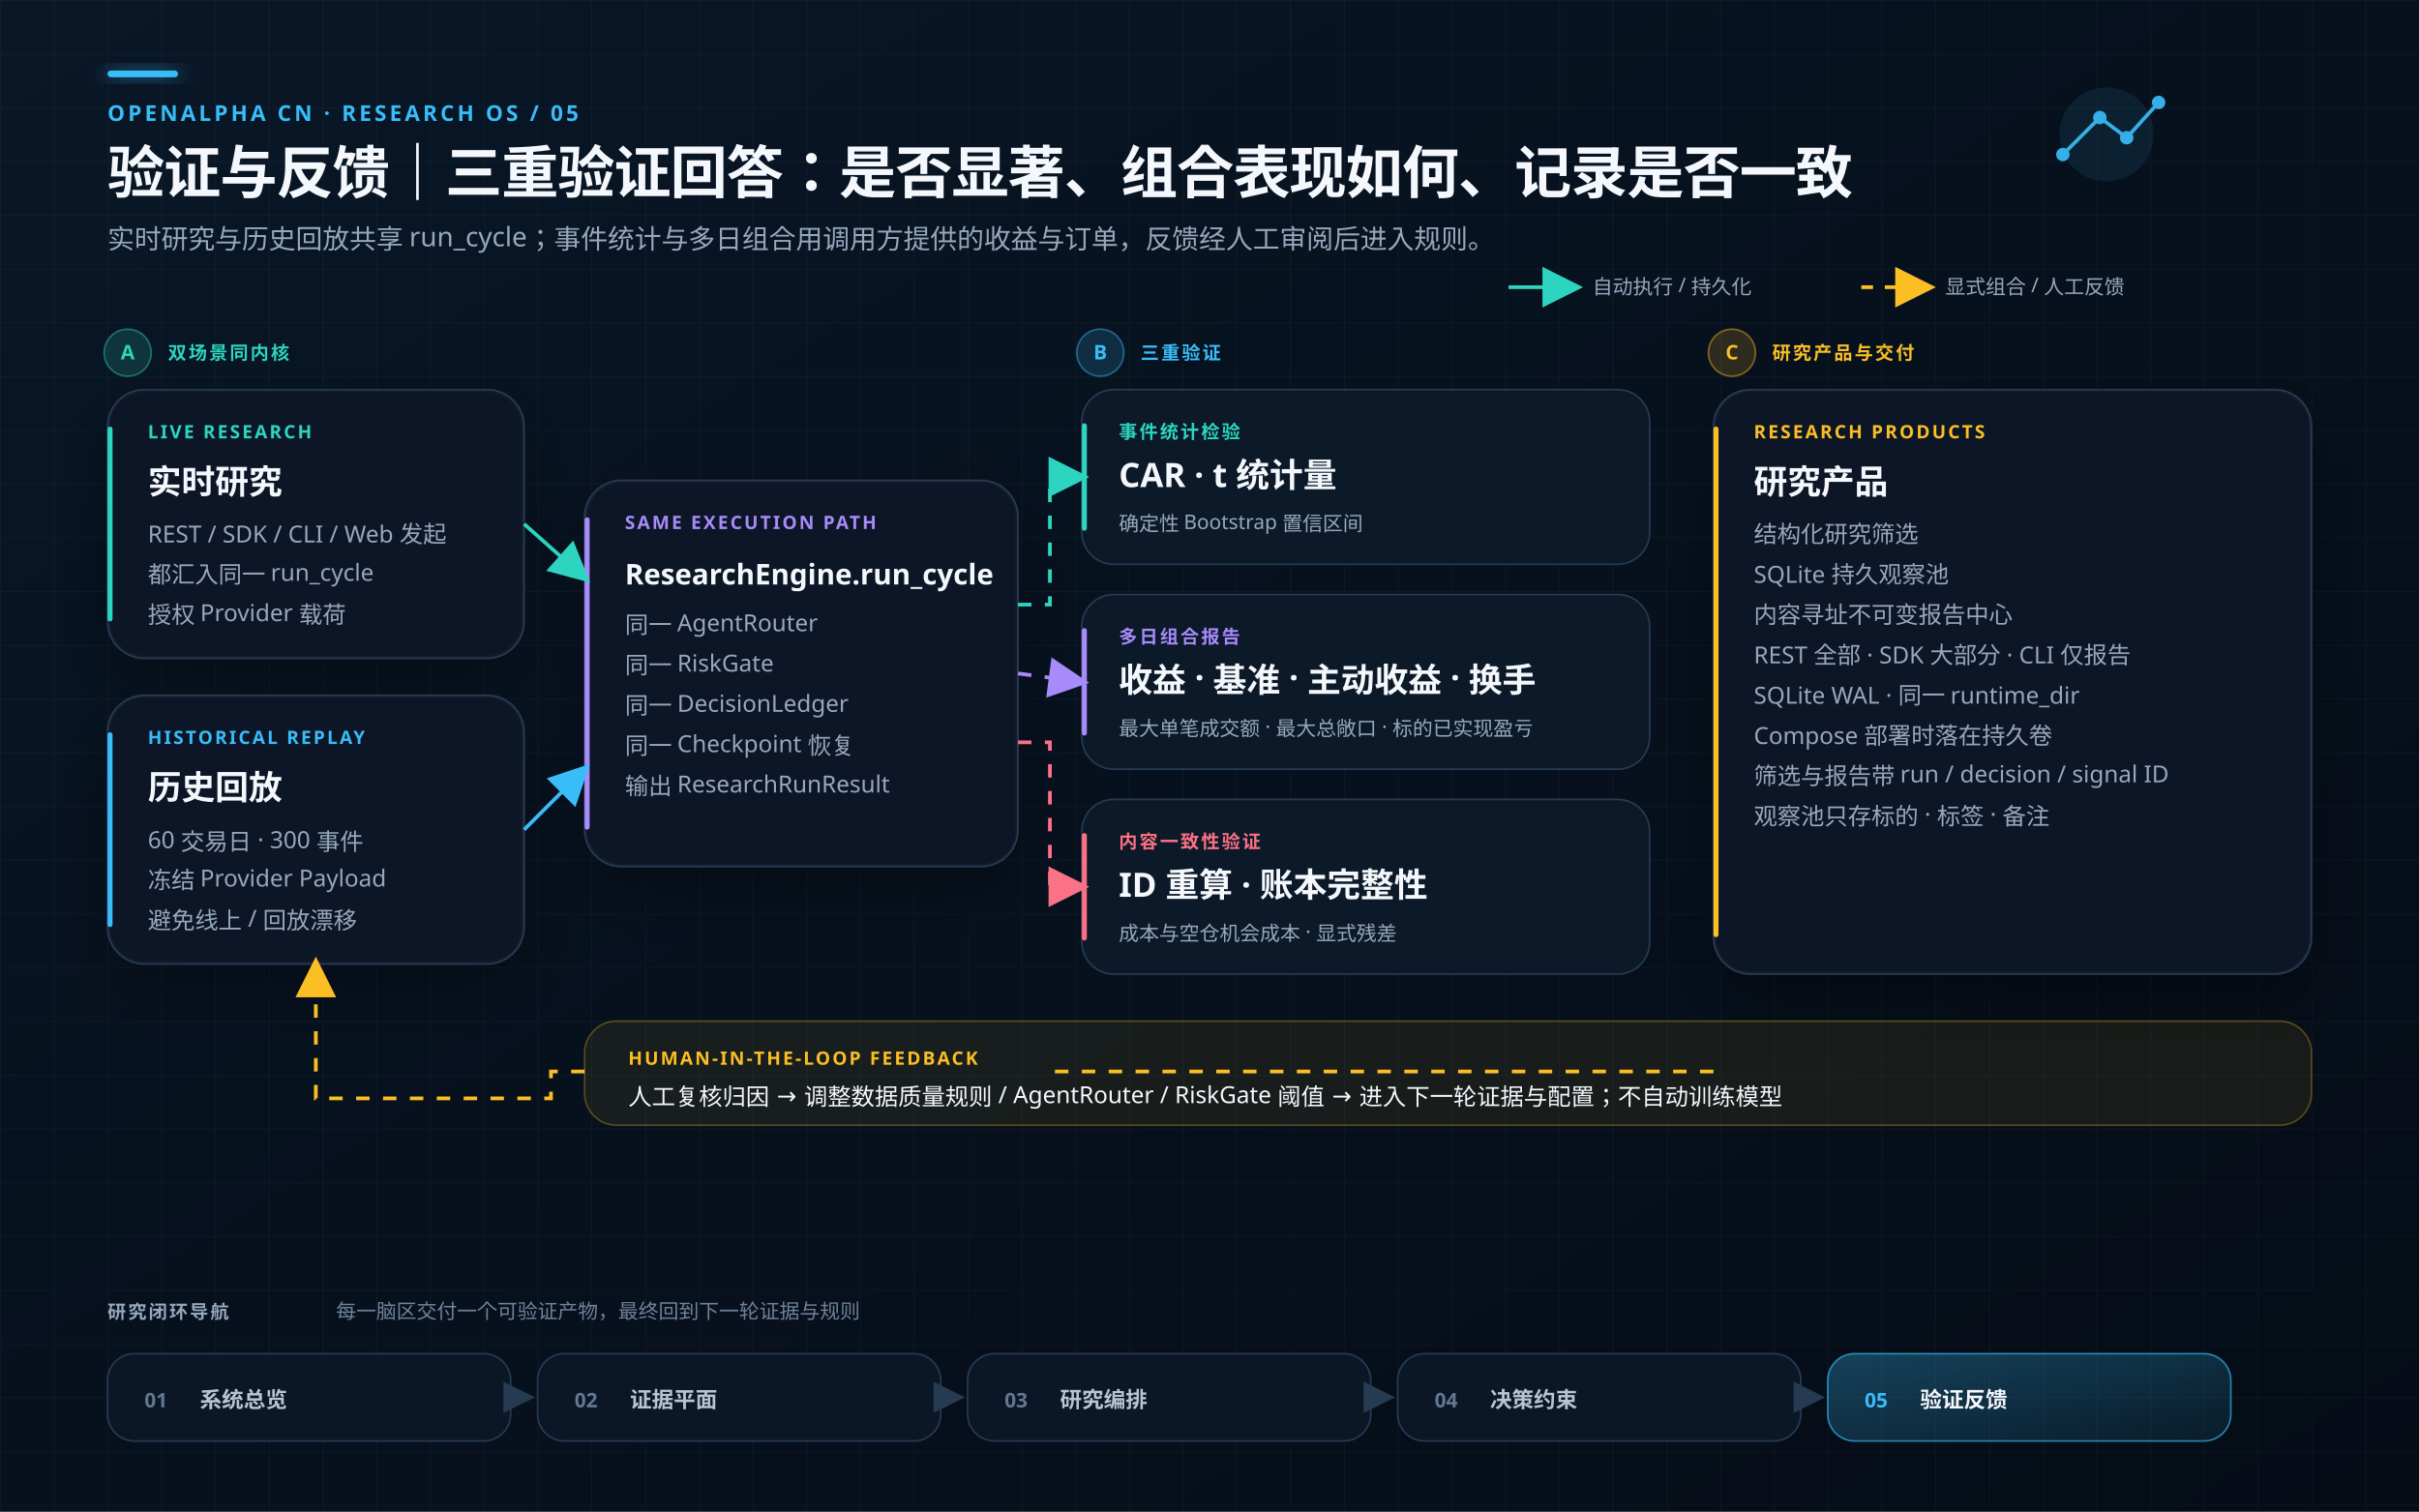
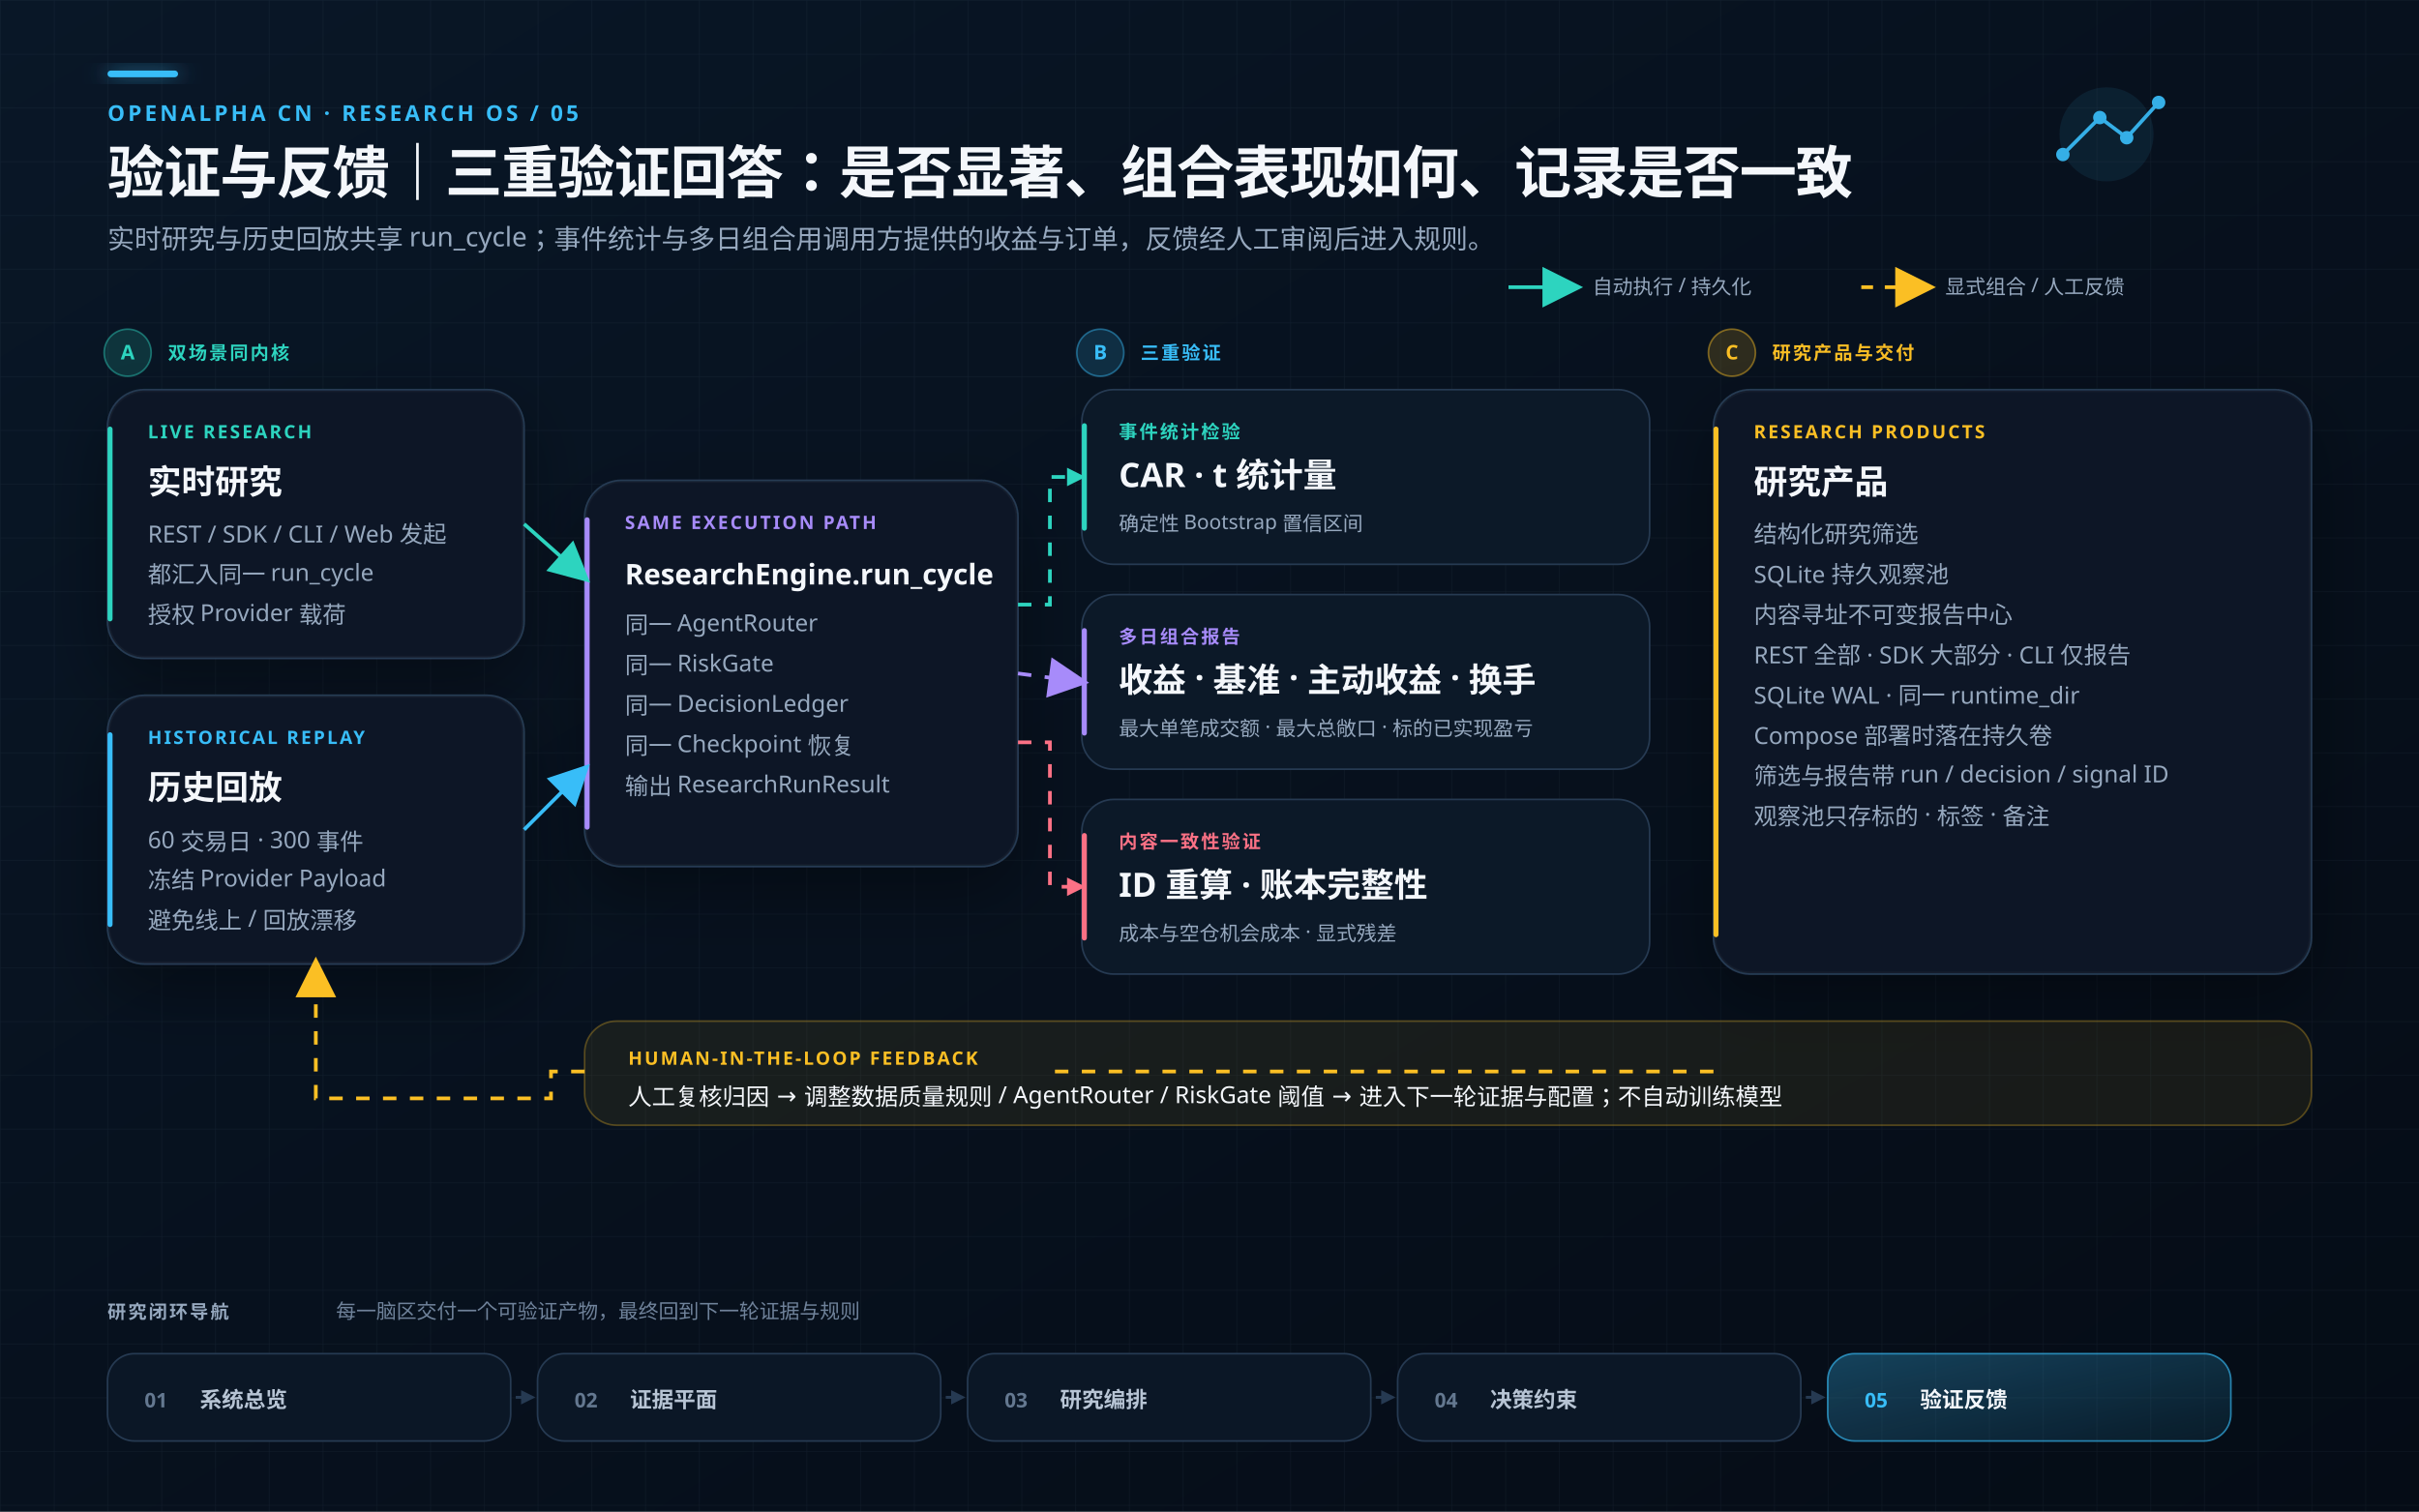
<svg xmlns="http://www.w3.org/2000/svg" width="1440" height="900" viewBox="0 0 1440 900" role="img" aria-labelledby="title desc">
  <defs>
    <linearGradient id="bgGradient" x1="0" y1="0" x2="1" y2="1">
      <stop offset="0" stop-color="#091727" />
      <stop offset=".48" stop-color="#07111E" />
      <stop offset="1" stop-color="#050C16" />
    </linearGradient>
    <radialGradient id="ambient" cx="0" cy="0" r="1" gradientTransform="translate(1160 40) rotate(135) scale(600 420)">
      <stop offset="0" stop-color="#38BDF8" stop-opacity=".16" />
      <stop offset=".62" stop-color="#38BDF8" stop-opacity=".025" />
      <stop offset="1" stop-color="#38BDF8" stop-opacity="0" />
    </radialGradient>
    <linearGradient id="activeNav" x1="0" y1="0" x2="1" y2="1">
      <stop offset="0" stop-color="#38BDF8" stop-opacity=".30" />
      <stop offset="1" stop-color="#38BDF8" stop-opacity=".08" />
    </linearGradient>
    <filter id="shadow" x="-20%" y="-20%" width="150%" height="170%">
      <feDropShadow dx="0" dy="16" stdDeviation="20" flood-color="#000000" flood-opacity=".34" />
    </filter>
    <filter id="softGlow" x="-100%" y="-100%" width="300%" height="300%">
      <feGaussianBlur stdDeviation="7" result="blur" />
      <feMerge>
        <feMergeNode in="blur" />
        <feMergeNode in="SourceGraphic" />
      </feMerge>
    </filter>
    <pattern id="grid" width="32" height="32" patternUnits="userSpaceOnUse">
      <path d="M32 0H0V32" fill="none" stroke="#6D87A3" stroke-width=".55" opacity=".12" />
    </pattern>
    <marker id="arrow-2DD4BF" markerWidth="11" markerHeight="11" refX="9" refY="5.5" orient="auto" markerUnits="strokeWidth">
      <path d="M0 0L11 5.5L0 11Z" fill="#2DD4BF" />
    </marker>
    <marker id="arrowShort-2DD4BF" markerWidth="5" markerHeight="5" refX="4" refY="2.5" orient="auto" markerUnits="strokeWidth">
      <path d="M0 0L5 2.5L0 5Z" fill="#2DD4BF" />
    </marker>
    <marker id="arrow-38BDF8" markerWidth="11" markerHeight="11" refX="9" refY="5.5" orient="auto" markerUnits="strokeWidth">
      <path d="M0 0L11 5.5L0 11Z" fill="#38BDF8" />
    </marker>
    <marker id="arrowShort-38BDF8" markerWidth="5" markerHeight="5" refX="4" refY="2.5" orient="auto" markerUnits="strokeWidth">
      <path d="M0 0L5 2.5L0 5Z" fill="#38BDF8" />
    </marker>
    <marker id="arrow-A78BFA" markerWidth="11" markerHeight="11" refX="9" refY="5.5" orient="auto" markerUnits="strokeWidth">
      <path d="M0 0L11 5.5L0 11Z" fill="#A78BFA" />
    </marker>
    <marker id="arrowShort-A78BFA" markerWidth="5" markerHeight="5" refX="4" refY="2.5" orient="auto" markerUnits="strokeWidth">
      <path d="M0 0L5 2.5L0 5Z" fill="#A78BFA" />
    </marker>
    <marker id="arrow-FBBF24" markerWidth="11" markerHeight="11" refX="9" refY="5.5" orient="auto" markerUnits="strokeWidth">
      <path d="M0 0L11 5.5L0 11Z" fill="#FBBF24" />
    </marker>
    <marker id="arrowShort-FBBF24" markerWidth="5" markerHeight="5" refX="4" refY="2.5" orient="auto" markerUnits="strokeWidth">
      <path d="M0 0L5 2.5L0 5Z" fill="#FBBF24" />
    </marker>
    <marker id="arrow-FB7185" markerWidth="11" markerHeight="11" refX="9" refY="5.5" orient="auto" markerUnits="strokeWidth">
      <path d="M0 0L11 5.5L0 11Z" fill="#FB7185" />
    </marker>
    <marker id="arrowShort-FB7185" markerWidth="5" markerHeight="5" refX="4" refY="2.5" orient="auto" markerUnits="strokeWidth">
      <path d="M0 0L5 2.5L0 5Z" fill="#FB7185" />
    </marker>
    <marker id="arrow-A3E635" markerWidth="11" markerHeight="11" refX="9" refY="5.5" orient="auto" markerUnits="strokeWidth">
      <path d="M0 0L11 5.5L0 11Z" fill="#A3E635" />
    </marker>
    <marker id="arrowShort-A3E635" markerWidth="5" markerHeight="5" refX="4" refY="2.5" orient="auto" markerUnits="strokeWidth">
      <path d="M0 0L5 2.5L0 5Z" fill="#A3E635" />
    </marker>
    <marker id="arrow-263A52" markerWidth="11" markerHeight="11" refX="9" refY="5.5" orient="auto" markerUnits="strokeWidth">
      <path d="M0 0L11 5.5L0 11Z" fill="#263A52" />
    </marker>
    <marker id="arrowShort-263A52" markerWidth="5" markerHeight="5" refX="4" refY="2.5" orient="auto" markerUnits="strokeWidth">
      <path d="M0 0L5 2.5L0 5Z" fill="#263A52" />
    </marker>
    <style>
      text { font-family: Geist, "Plus Jakarta Sans", "Noto Sans SC", "Microsoft YaHei", sans-serif; }
      .eyebrow { font-size: 13px; font-weight: 760; letter-spacing: 1.8px; }
      .title { font-size: 34px; font-weight: 760; letter-spacing: -.5px; }
      .subtitle { font-size: 16px; font-weight: 480; }
      .micro { font-size: 11px; font-weight: 760; letter-spacing: 1.25px; }
      .cardTitle { font-size: 20px; font-weight: 720; }
      .cardTitleTight { font-size: 17px; font-weight: 720; }
      .body { font-size: 14px; font-weight: 490; }
      .small { font-size: 12px; font-weight: 520; }
      .mono { font-size: 12px; font-weight: 680; font-family: Geist Mono, "Noto Sans Mono CJK SC", monospace; }
      .metric { font-size: 28px; font-weight: 780; letter-spacing: -.5px; }
      .nav { font-size: 13px; font-weight: 680; }
      .navNum { font-size: 12px; font-weight: 800; }
    </style>
  </defs>
  <rect width="1440" height="900" fill="#07111E" />
  <rect width="1440" height="900" fill="url(#bgGradient)" />
  <rect width="1440" height="900" fill="url(#ambient)" />
  <rect width="1440" height="900" fill="url(#grid)" />
  <rect x="64" y="42" width="42" height="4" rx="2" fill="#38BDF8" filter="url(#softGlow)" />
  <text x="64" y="72" class="eyebrow" fill="#38BDF8">OPENALPHA CN · RESEARCH OS / 05</text>
  <text x="64" y="115" class="title" fill="#F4F7FB">验证与反馈｜三重验证回答：是否显著、组合表现如何、记录是否一致</text>
  <text x="64" y="148" class="subtitle" fill="#96A8BE">实时研究与历史回放共享 run_cycle；事件统计与多日组合用调用方提供的收益与订单，反馈经人工审阅后进入规则。</text>
  <g transform="translate(1210 50)" opacity=".92">
    <circle cx="44" cy="30" r="28" fill="#38BDF8" opacity=".09" />
    <path d="M18 42L40 20L56 32L75 11" fill="none" stroke="#38BDF8" stroke-width="2.2" />
    <circle cx="18" cy="42" r="4" fill="#38BDF8" />
    <circle cx="40" cy="20" r="4" fill="#38BDF8" />
    <circle cx="56" cy="32" r="4" fill="#38BDF8" />
    <circle cx="75" cy="11" r="4" fill="#38BDF8" />
  </g>
  <line x1="898" y1="171" x2="938" y2="171" stroke="#2DD4BF" stroke-width="2.2" marker-end="url(#arrow-2DD4BF)" />
  <text x="948" y="175" class="small" fill="#96A8BE" text-anchor="start" opacity="1">自动执行 / 持久化</text>
  <line x1="1108" y1="171" x2="1148" y2="171" stroke="#FBBF24" stroke-width="2.2" stroke-dasharray="7 7" marker-end="url(#arrow-FBBF24)" />
  <text x="1158" y="175" class="small" fill="#96A8BE" text-anchor="start" opacity="1">显式组合 / 人工反馈</text>
  <circle cx="76" cy="210" r="14" fill="#2DD4BF" fill-opacity=".16" stroke="#2DD4BF" stroke-opacity=".45" />
  <text x="76" y="214" class="navNum" fill="#2DD4BF" text-anchor="middle" opacity="1">A</text>
  <text x="100" y="214" class="micro" fill="#2DD4BF" text-anchor="start" opacity="1">双场景同内核</text>
  <rect x="64" y="232" width="248" height="160" rx="22" fill="#0C1928" stroke="#263A52" filter="url(#shadow)" />
  <rect x="65" y="233" width="246" height="158" rx="21" fill="none" stroke="#FFFFFF" stroke-opacity=".035" />
  <rect x="64" y="254" width="3" height="116" rx="1.5" fill="#2DD4BF" />
  <text x="88" y="261" class="micro" fill="#2DD4BF" text-anchor="start" opacity="1">LIVE RESEARCH</text>
  <text x="88" y="294" class="cardTitle" fill="#F4F7FB" text-anchor="start" opacity="1">实时研究</text>
  <text x="88" y="323" class="body" fill="#96A8BE" text-anchor="start" opacity="1">REST / SDK / CLI / Web 发起</text>
  <text x="88" y="347" class="body" fill="#96A8BE" text-anchor="start" opacity="1">都汇入同一 run_cycle</text>
  <text x="88" y="371" class="body" fill="#96A8BE" text-anchor="start" opacity="1">授权 Provider 载荷</text>
  <rect x="64" y="414" width="248" height="160" rx="22" fill="#0C1928" stroke="#263A52" filter="url(#shadow)" />
  <rect x="65" y="415" width="246" height="158" rx="21" fill="none" stroke="#FFFFFF" stroke-opacity=".035" />
  <rect x="64" y="436" width="3" height="116" rx="1.5" fill="#38BDF8" />
  <text x="88" y="443" class="micro" fill="#38BDF8" text-anchor="start" opacity="1">HISTORICAL REPLAY</text>
  <text x="88" y="476" class="cardTitle" fill="#F4F7FB" text-anchor="start" opacity="1">历史回放</text>
  <text x="88" y="505" class="body" fill="#96A8BE" text-anchor="start" opacity="1">60 交易日 · 300 事件</text>
  <text x="88" y="529" class="body" fill="#96A8BE" text-anchor="start" opacity="1">冻结 Provider Payload</text>
  <text x="88" y="553" class="body" fill="#96A8BE" text-anchor="start" opacity="1">避免线上 / 回放漂移</text>
  <rect x="348" y="286" width="258" height="230" rx="22" fill="#0C1928" stroke="#263A52" filter="url(#shadow)" />
  <rect x="349" y="287" width="256" height="228" rx="21" fill="none" stroke="#FFFFFF" stroke-opacity=".035" />
  <rect x="348" y="308" width="3" height="186" rx="1.5" fill="#A78BFA" />
  <text x="372" y="315" class="micro" fill="#A78BFA" text-anchor="start" opacity="1">SAME EXECUTION PATH</text>
  <text x="372" y="348" class="cardTitleTight" fill="#F4F7FB" text-anchor="start" opacity="1">ResearchEngine.run_cycle</text>
  <text x="372" y="377" class="body" fill="#96A8BE" text-anchor="start" opacity="1">同一 AgentRouter</text>
  <text x="372" y="401" class="body" fill="#96A8BE" text-anchor="start" opacity="1">同一 RiskGate</text>
  <text x="372" y="425" class="body" fill="#96A8BE" text-anchor="start" opacity="1">同一 DecisionLedger</text>
  <text x="372" y="449" class="body" fill="#96A8BE" text-anchor="start" opacity="1">同一 Checkpoint 恢复</text>
  <text x="372" y="473" class="body" fill="#96A8BE" text-anchor="start" opacity="1">输出 ResearchRunResult</text>
  <path d="M312 312L348 344" fill="none" stroke="#2DD4BF" stroke-width="2.2" marker-end="url(#arrow-2DD4BF)" />
  <path d="M312 494L348 458" fill="none" stroke="#38BDF8" stroke-width="2.2" marker-end="url(#arrow-38BDF8)" />
  <circle cx="655" cy="210" r="14" fill="#38BDF8" fill-opacity=".16" stroke="#38BDF8" stroke-opacity=".45" />
  <text x="655" y="214" class="navNum" fill="#38BDF8" text-anchor="middle" opacity="1">B</text>
  <text x="679" y="214" class="micro" fill="#38BDF8" text-anchor="start" opacity="1">三重验证</text>
  <rect x="644" y="232" width="338" height="104" rx="19" fill="#0C1928" stroke="#263A52" />
  <rect x="644" y="252" width="3" height="64" rx="1.5" fill="#2DD4BF" />
  <text x="666" y="261" class="micro" fill="#2DD4BF" text-anchor="start" opacity="1">事件统计检验</text>
  <text x="666" y="290" class="cardTitle" fill="#F4F7FB" text-anchor="start" opacity="1">CAR · t 统计量</text>
  <text x="666" y="316" class="small" fill="#96A8BE" text-anchor="start" opacity="1">确定性 Bootstrap 置信区间</text>
  <rect x="644" y="354" width="338" height="104" rx="19" fill="#0C1928" stroke="#263A52" />
  <rect x="644" y="374" width="3" height="64" rx="1.5" fill="#A78BFA" />
  <text x="666" y="383" class="micro" fill="#A78BFA" text-anchor="start" opacity="1">多日组合报告</text>
  <text x="666" y="412" class="cardTitle" fill="#F4F7FB" text-anchor="start" opacity="1">收益 · 基准 · 主动收益 · 换手</text>
  <text x="666" y="438" class="small" fill="#96A8BE" text-anchor="start" opacity="1">最大单笔成交额 · 最大总敞口 · 标的已实现盈亏</text>
  <rect x="644" y="476" width="338" height="104" rx="19" fill="#0C1928" stroke="#263A52" />
  <rect x="644" y="496" width="3" height="64" rx="1.5" fill="#FB7185" />
  <text x="666" y="505" class="micro" fill="#FB7185" text-anchor="start" opacity="1">内容一致性验证</text>
  <text x="666" y="534" class="cardTitle" fill="#F4F7FB" text-anchor="start" opacity="1">ID 重算 · 账本完整性</text>
  <text x="666" y="560" class="small" fill="#96A8BE" text-anchor="start" opacity="1">成本与空仓机会成本 · 显式残差</text>
-   <path d="M606 360H625V284H644" fill="none" stroke="#2DD4BF" stroke-width="2.2" stroke-dasharray="8 8" marker-end="url(#arrow-2DD4BF)" opacity="1" />
+   <path d="M606 360H625V284H644" fill="none" stroke="#2DD4BF" stroke-width="2.2" stroke-dasharray="8 8" marker-end="url(#arrowShort-2DD4BF)" opacity="1" />
  <path d="M606 401L644 406" fill="none" stroke="#A78BFA" stroke-width="2.2" stroke-dasharray="8 8" marker-end="url(#arrow-A78BFA)" />
-   <path d="M606 442H625V528H644" fill="none" stroke="#FB7185" stroke-width="2.2" stroke-dasharray="8 8" marker-end="url(#arrow-FB7185)" opacity="1" />
+   <path d="M606 442H625V528H644" fill="none" stroke="#FB7185" stroke-width="2.2" stroke-dasharray="8 8" marker-end="url(#arrowShort-FB7185)" opacity="1" />
  <circle cx="1031" cy="210" r="14" fill="#FBBF24" fill-opacity=".16" stroke="#FBBF24" stroke-opacity=".45" />
  <text x="1031" y="214" class="navNum" fill="#FBBF24" text-anchor="middle" opacity="1">C</text>
  <text x="1055" y="214" class="micro" fill="#FBBF24" text-anchor="start" opacity="1">研究产品与交付</text>
  <rect x="1020" y="232" width="356" height="348" rx="22" fill="#0C1928" stroke="#263A52" filter="url(#shadow)" />
  <rect x="1021" y="233" width="354" height="346" rx="21" fill="none" stroke="#FFFFFF" stroke-opacity=".035" />
  <rect x="1020" y="254" width="3" height="304" rx="1.5" fill="#FBBF24" />
  <text x="1044" y="261" class="micro" fill="#FBBF24" text-anchor="start" opacity="1">RESEARCH PRODUCTS</text>
  <text x="1044" y="294" class="cardTitle" fill="#F4F7FB" text-anchor="start" opacity="1">研究产品</text>
  <text x="1044" y="323" class="body" fill="#96A8BE" text-anchor="start" opacity="1">结构化研究筛选</text>
  <text x="1044" y="347" class="body" fill="#96A8BE" text-anchor="start" opacity="1">SQLite 持久观察池</text>
  <text x="1044" y="371" class="body" fill="#96A8BE" text-anchor="start" opacity="1">内容寻址不可变报告中心</text>
  <text x="1044" y="395" class="body" fill="#96A8BE" text-anchor="start" opacity="1">REST 全部 · SDK 大部分 · CLI 仅报告</text>
  <text x="1044" y="419" class="body" fill="#96A8BE" text-anchor="start" opacity="1">SQLite WAL · 同一 runtime_dir</text>
  <text x="1044" y="443" class="body" fill="#96A8BE" text-anchor="start" opacity="1">Compose 部署时落在持久卷</text>
  <text x="1044" y="467" class="body" fill="#96A8BE" text-anchor="start" opacity="1">筛选与报告带 run / decision / signal ID</text>
  <text x="1044" y="491" class="body" fill="#96A8BE" text-anchor="start" opacity="1">观察池只存标的 · 标签 · 备注</text>
  <rect x="348" y="608" width="1028" height="62" rx="19" fill="#FBBF24" fill-opacity=".075" stroke="#FBBF24" stroke-opacity=".30" />
  <text x="374" y="634" class="micro" fill="#FBBF24" text-anchor="start" opacity="1">HUMAN-IN-THE-LOOP FEEDBACK</text>
  <text x="374" y="658" class="body" fill="#F4F7FB" text-anchor="start" opacity="1">人工复核归因 → 调整数据质量规则 / AgentRouter / RiskGate 阈值 → 进入下一轮证据与配置；不自动训练模型</text>
  <path d="M1020 638H620" fill="none" stroke="#FBBF24" stroke-width="2.2" stroke-dasharray="8 8" opacity="1" />
  <path d="M348 638H328V654H188V574" fill="none" stroke="#FBBF24" stroke-width="2.2" stroke-dasharray="8 8" marker-end="url(#arrow-FBBF24)" opacity="1" />
  <text x="64" y="785" class="micro" fill="#96A8BE" text-anchor="start" opacity="1">研究闭环导航</text>
  <text x="200" y="785" class="small" fill="#6F829A" text-anchor="start" opacity="1">每一脑区交付一个可验证产物，最终回到下一轮证据与规则</text>
  <rect x="64" y="806" width="240" height="52" rx="16" fill="#0B1726" stroke="#263A52" />
  <text x="86" y="838" class="navNum" fill="#647890" text-anchor="start" opacity="1">01</text>
  <text x="119" y="838" class="nav" fill="#B7C4D4" text-anchor="start" opacity="1">系统总览</text>
-   <path d="M309 832H315" stroke="#263A52" stroke-width="1.7" marker-end="url(#arrow-263A52)" />
+   <path d="M307 832H317" stroke="#263A52" stroke-width="1.7" marker-end="url(#arrowShort-263A52)" />
  <rect x="320" y="806" width="240" height="52" rx="16" fill="#0B1726" stroke="#263A52" />
  <text x="342" y="838" class="navNum" fill="#647890" text-anchor="start" opacity="1">02</text>
  <text x="375" y="838" class="nav" fill="#B7C4D4" text-anchor="start" opacity="1">证据平面</text>
-   <path d="M565 832H571" stroke="#263A52" stroke-width="1.7" marker-end="url(#arrow-263A52)" />
+   <path d="M563 832H573" stroke="#263A52" stroke-width="1.7" marker-end="url(#arrowShort-263A52)" />
  <rect x="576" y="806" width="240" height="52" rx="16" fill="#0B1726" stroke="#263A52" />
  <text x="598" y="838" class="navNum" fill="#647890" text-anchor="start" opacity="1">03</text>
  <text x="631" y="838" class="nav" fill="#B7C4D4" text-anchor="start" opacity="1">研究编排</text>
-   <path d="M821 832H827" stroke="#263A52" stroke-width="1.7" marker-end="url(#arrow-263A52)" />
+   <path d="M819 832H829" stroke="#263A52" stroke-width="1.7" marker-end="url(#arrowShort-263A52)" />
  <rect x="832" y="806" width="240" height="52" rx="16" fill="#0B1726" stroke="#263A52" />
  <text x="854" y="838" class="navNum" fill="#647890" text-anchor="start" opacity="1">04</text>
  <text x="887" y="838" class="nav" fill="#B7C4D4" text-anchor="start" opacity="1">决策约束</text>
-   <path d="M1077 832H1083" stroke="#263A52" stroke-width="1.7" marker-end="url(#arrow-263A52)" />
+   <path d="M1075 832H1085" stroke="#263A52" stroke-width="1.7" marker-end="url(#arrowShort-263A52)" />
  <rect x="1088" y="806" width="240" height="52" rx="16" fill="url(#activeNav)" stroke="#38BDF8" stroke-opacity=".64" />
  <text x="1110" y="838" class="navNum" fill="#38BDF8" text-anchor="start" opacity="1">05</text>
  <text x="1143" y="838" class="nav" fill="#F4F7FB" text-anchor="start" opacity="1">验证反馈</text>
</svg>
